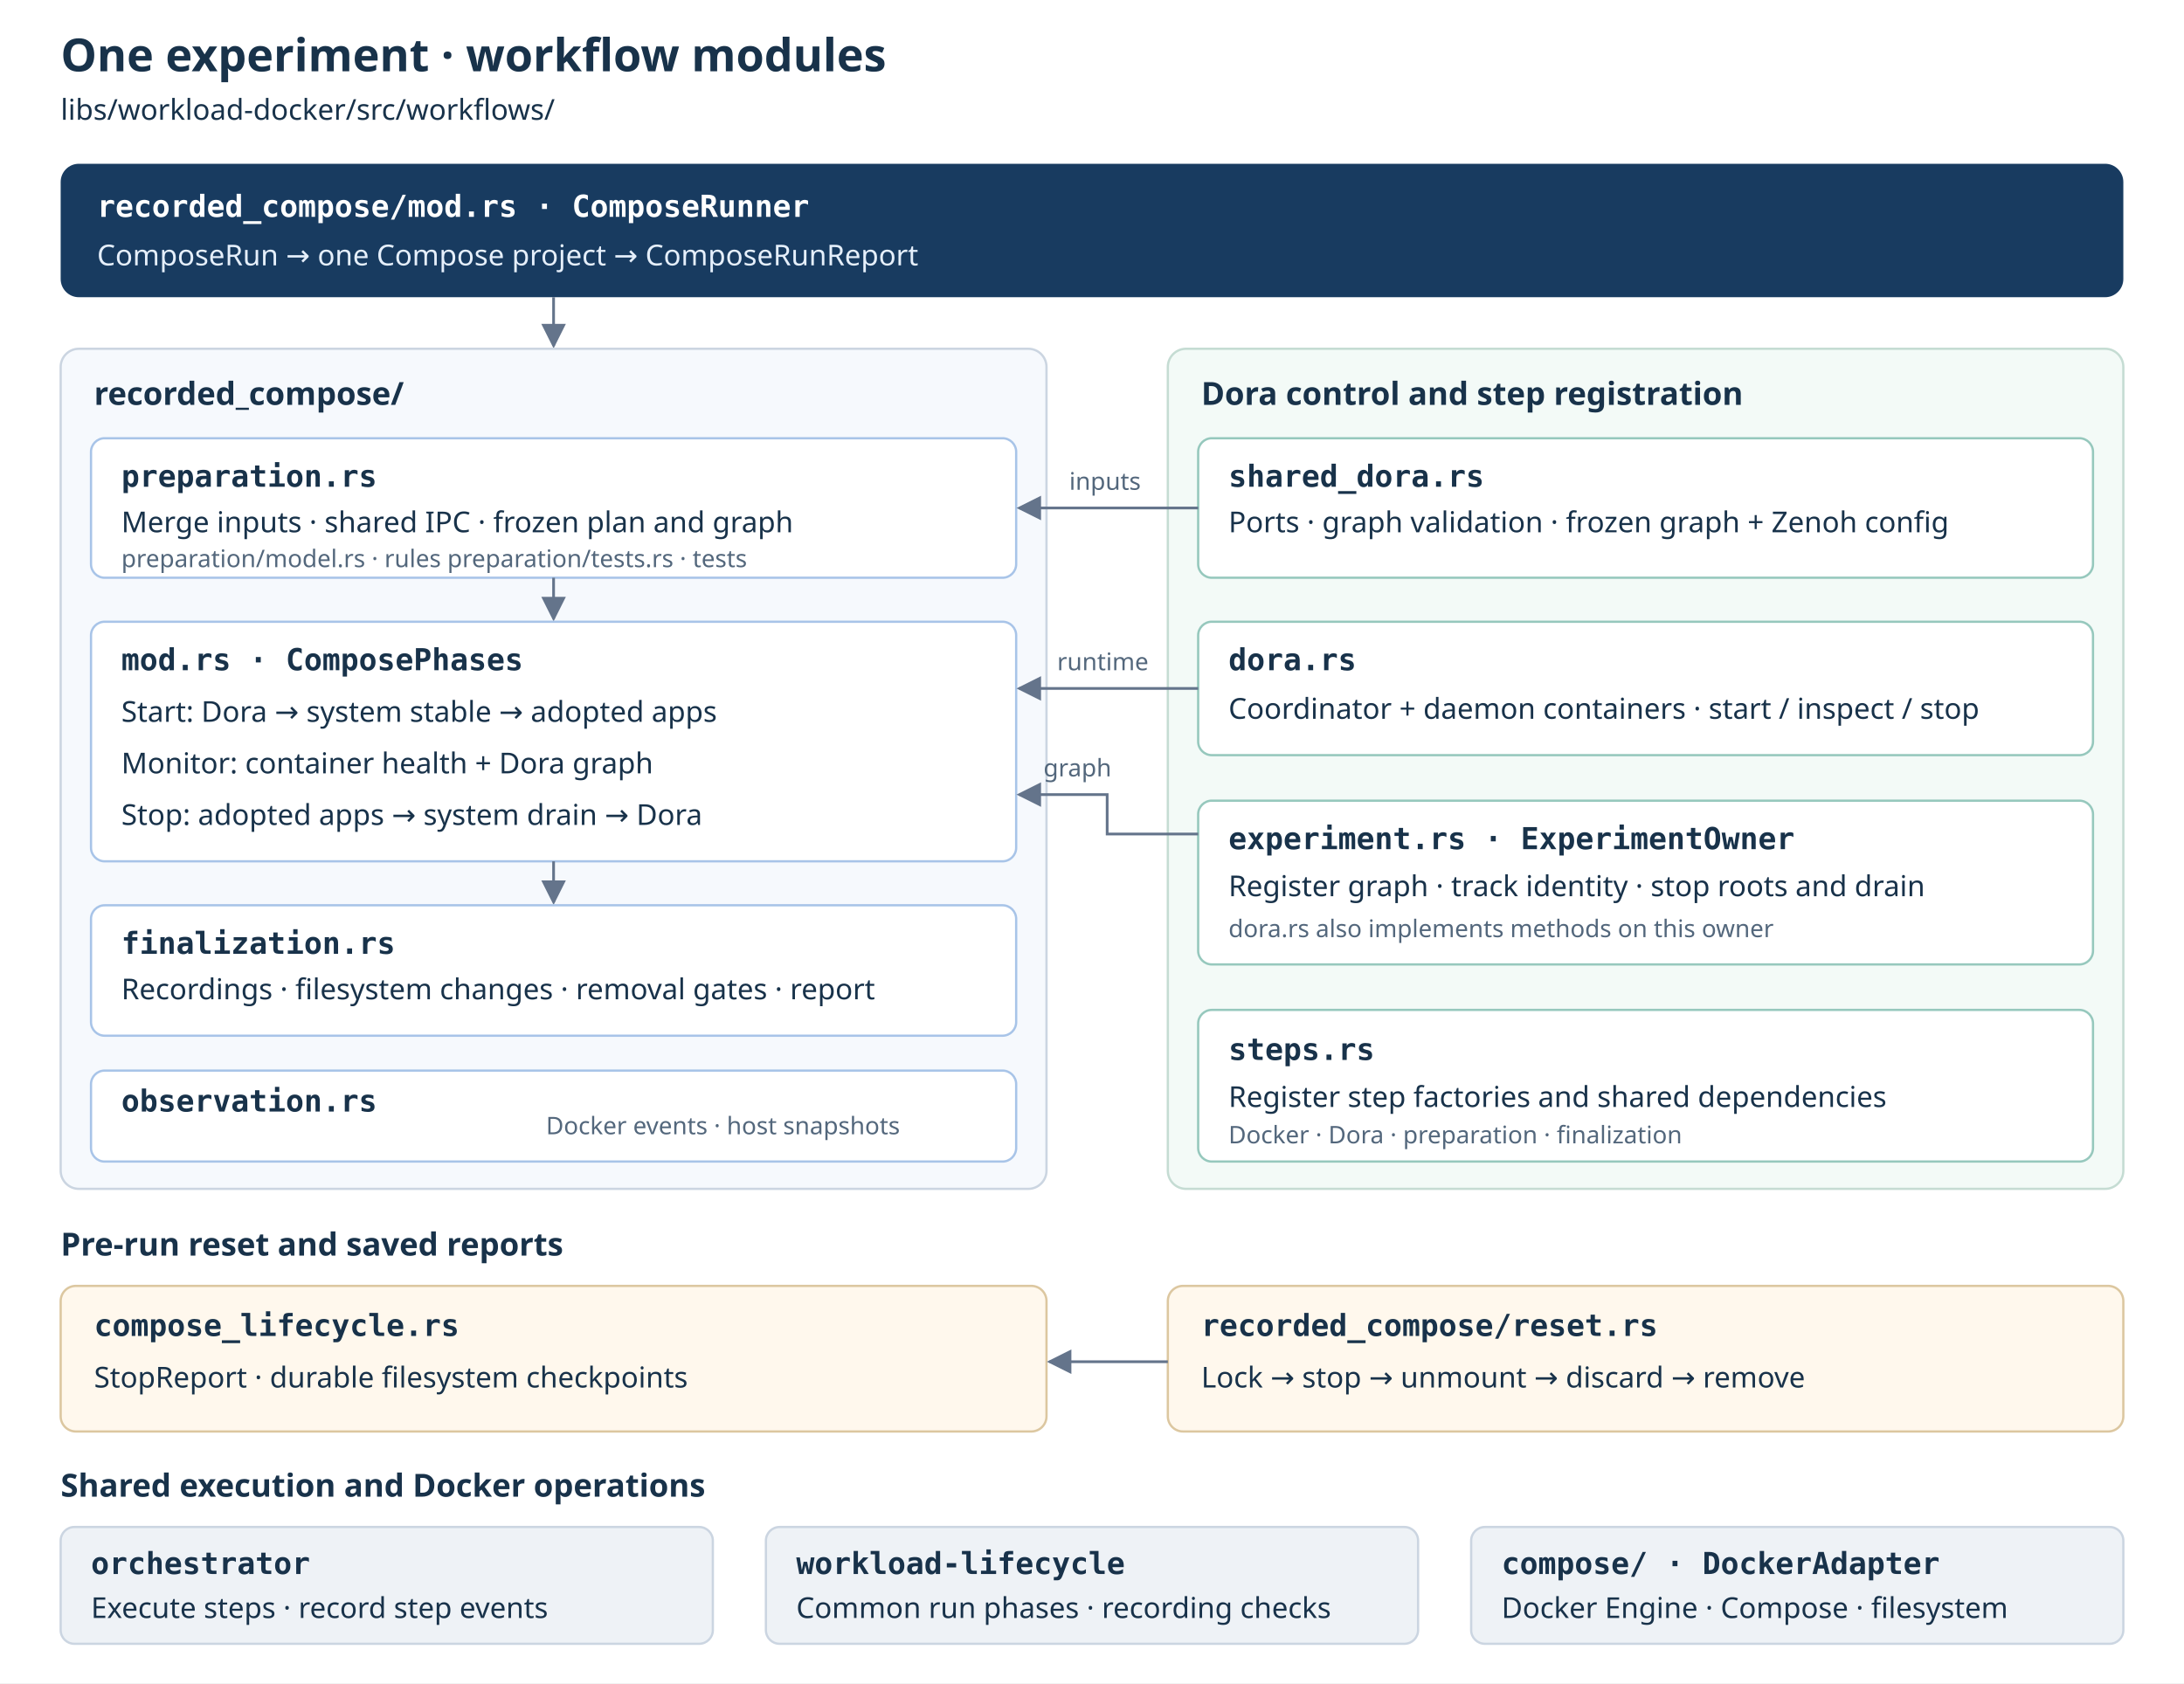
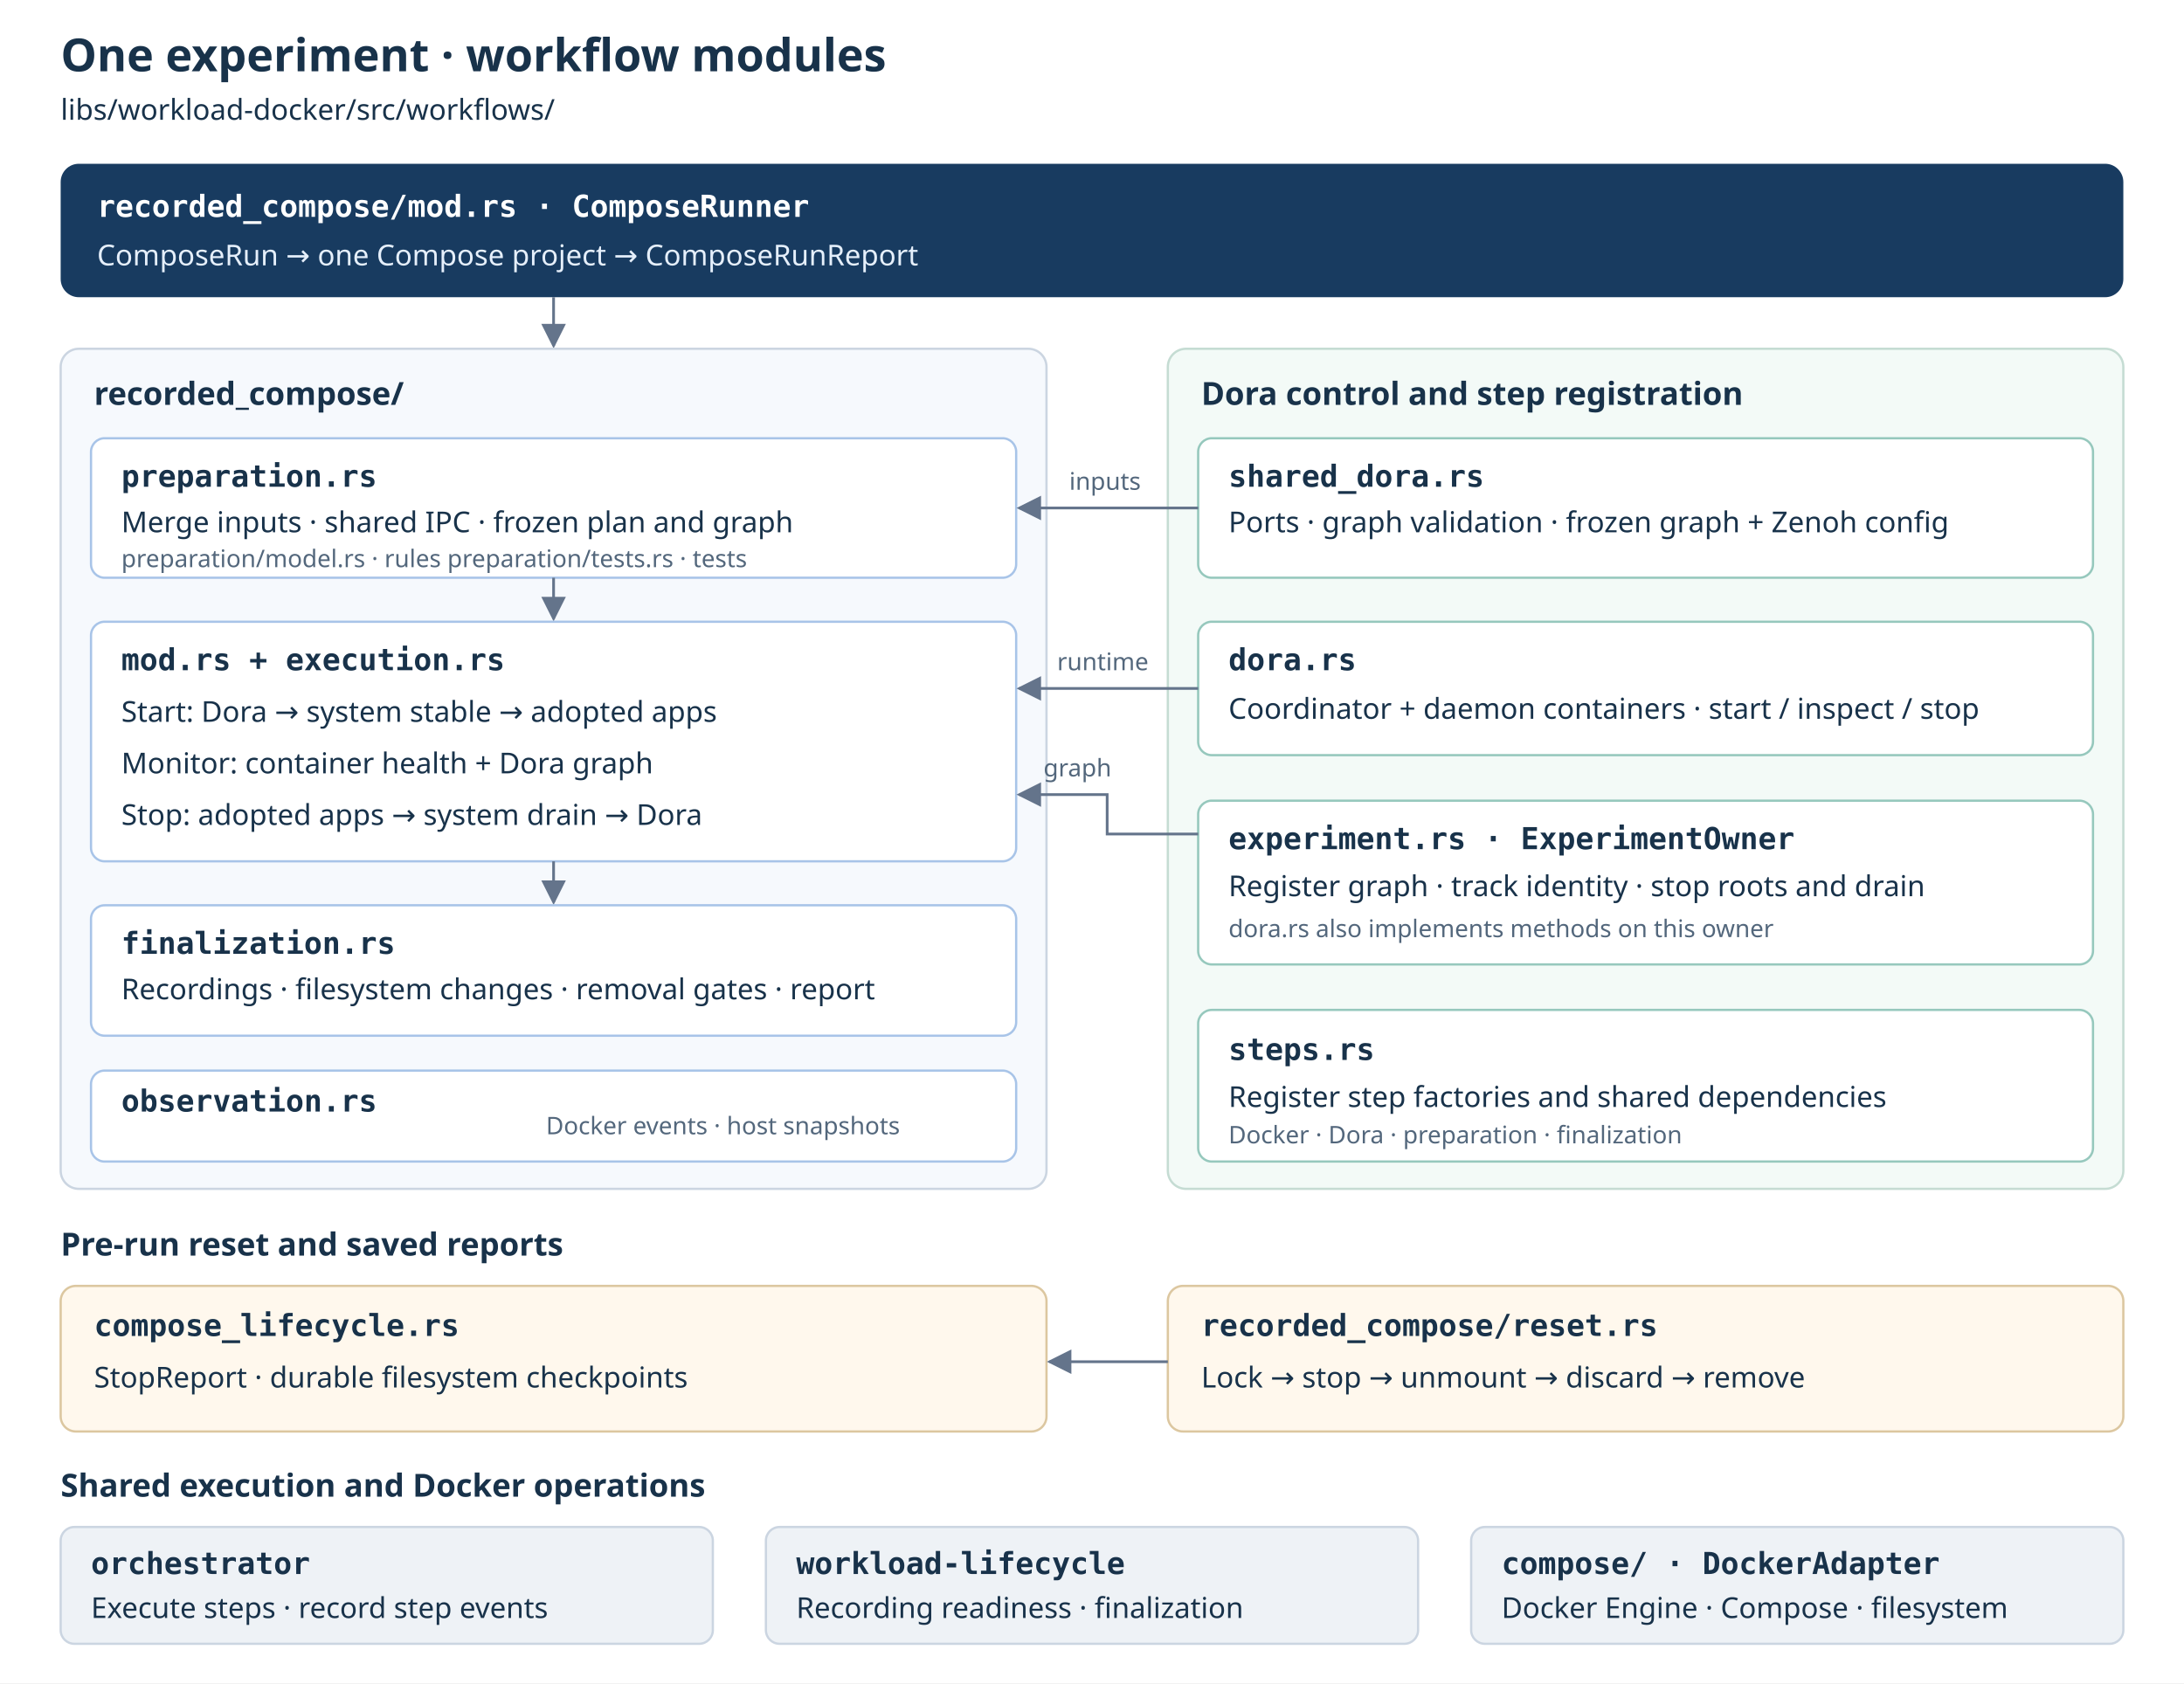
<svg xmlns="http://www.w3.org/2000/svg" width="1440" height="1110" viewBox="0 0 1440 1110" role="img" aria-labelledby="title desc">
  <defs>
    <marker id="arrow" markerWidth="9" markerHeight="9" refX="8" refY="4.5" orient="auto-start-reverse">
      <path d="M0 0L9 4.5L0 9" fill="#64748b" />
    </marker>
    <style>
      text { font-family: ui-sans-serif, system-ui, sans-serif; fill: #18324a; }
      .title { font-size: 30px; font-weight: 750; }
      .heading { font-size: 21px; font-weight: 700; }
      .file { font-family: ui-monospace, monospace; font-size: 20px; font-weight: 650; }
      .body { font-size: 19px; }
      .label { font-size: 16px; fill: #53677c; }
      .group { fill: #f6f9fd; stroke: #cbd5e1; stroke-width: 1.5; }
      .run { fill: white; stroke: #a8c4e8; stroke-width: 1.5; }
      .dora { fill: white; stroke: #96c8bd; stroke-width: 1.5; }
      .line { fill: none; stroke: #64748b; stroke-width: 1.8; marker-end: url(#arrow); }
    </style>
  </defs>
  <rect width="1440" height="1110" fill="#ffffff" />
  <text x="40" y="47" class="title">One experiment · workflow modules</text>
  <text x="40" y="79" class="body">libs/workload-docker/src/workflows/</text>
  <rect x="40" y="108" width="1360" height="88" rx="12" fill="#183b60" />
  <text x="64" y="143" class="file" style="fill:white">recorded_compose/mod.rs · ComposeRunner</text>
  <text x="64" y="175" class="body" style="fill:#e5effb">ComposeRun → one Compose project → ComposeRunReport</text>
  <path d="M365 196V228" class="line" />
  <rect x="40" y="230" width="650" height="554" rx="12" class="group" />
  <text x="62" y="267" class="heading">recorded_compose/</text>
  <rect x="60" y="289" width="610" height="92" rx="9" class="run" />
  <text x="80" y="321" class="file">preparation.rs</text>
  <text x="80" y="351" class="body">Merge inputs · shared IPC · frozen plan and graph</text>
  <text x="80" y="374" class="label">preparation/model.rs · rules     preparation/tests.rs · tests</text>
  <path d="M365 381V408" class="line" />
  <rect x="60" y="410" width="610" height="158" rx="9" class="run" />
-   <text x="80" y="442" class="file">mod.rs · ComposePhases</text>
+   <text x="80" y="442" class="file">mod.rs + execution.rs</text>
  <text x="80" y="476" class="body">Start: Dora → system stable → adopted apps</text>
  <text x="80" y="510" class="body">Monitor: container health + Dora graph</text>
  <text x="80" y="544" class="body">Stop: adopted apps → system drain → Dora</text>
  <path d="M365 568V595" class="line" />
  <rect x="60" y="597" width="610" height="86" rx="9" class="run" />
  <text x="80" y="629" class="file">finalization.rs</text>
  <text x="80" y="659" class="body">Recordings · filesystem changes · removal gates · report</text>
  <rect x="60" y="706" width="610" height="60" rx="9" class="run" />
  <text x="80" y="733" class="file">observation.rs</text>
  <text x="360" y="748" class="label">Docker events · host snapshots</text>
  <rect x="770" y="230" width="630" height="554" rx="12" fill="#f3faf7" stroke="#c5dcd3" stroke-width="1.5" />
  <text x="792" y="267" class="heading">Dora control and step registration</text>
  <rect x="790" y="289" width="590" height="92" rx="9" class="dora" />
  <text x="810" y="321" class="file">shared_dora.rs</text>
  <text x="810" y="351" class="body">Ports · graph validation · frozen graph + Zenoh config</text>
  <path d="M790 335H672" class="line" />
  <text x="705" y="323" class="label">inputs</text>
  <rect x="790" y="410" width="590" height="88" rx="9" class="dora" />
  <text x="810" y="442" class="file">dora.rs</text>
  <text x="810" y="474" class="body">Coordinator + daemon containers · start / inspect / stop</text>
  <path d="M790 454H672" class="line" />
  <text x="697" y="442" class="label">runtime</text>
  <rect x="790" y="528" width="590" height="108" rx="9" class="dora" />
  <text x="810" y="560" class="file">experiment.rs · ExperimentOwner</text>
  <text x="810" y="591" class="body">Register graph · track identity · stop roots and drain</text>
  <text x="810" y="618" class="label">dora.rs also implements methods on this owner</text>
  <path d="M790 550H730V524H672" class="line" />
  <text x="688" y="512" class="label">graph</text>
  <rect x="790" y="666" width="590" height="100" rx="9" class="dora" />
  <text x="810" y="699" class="file">steps.rs</text>
  <text x="810" y="730" class="body">Register step factories and shared dependencies</text>
  <text x="810" y="754" class="label">Docker · Dora · preparation · finalization</text>
  <text x="40" y="828" class="heading">Pre-run reset and saved reports</text>
  <rect x="40" y="848" width="650" height="96" rx="10" fill="#fff8ed" stroke="#dcc7a0" stroke-width="1.5" />
  <text x="62" y="881" class="file">compose_lifecycle.rs</text>
  <text x="62" y="915" class="body">StopReport · durable filesystem checkpoints</text>
  <rect x="770" y="848" width="630" height="96" rx="10" fill="#fff8ed" stroke="#dcc7a0" stroke-width="1.5" />
  <text x="792" y="881" class="file">recorded_compose/reset.rs</text>
  <text x="792" y="915" class="body">Lock → stop → unmount → discard → remove</text>
  <path d="M770 898H692" class="line" />
  <text x="40" y="987" class="heading">Shared execution and Docker operations</text>
  <g fill="#eef2f6" stroke="#cbd5e1" stroke-width="1.5">
    <rect x="40" y="1007" width="430" height="77" rx="9" />
    <rect x="505" y="1007" width="430" height="77" rx="9" />
    <rect x="970" y="1007" width="430" height="77" rx="9" />
  </g>
  <text x="60" y="1038" class="file">orchestrator</text>
  <text x="60" y="1067" class="body">Execute steps · record step events</text>
  <text x="525" y="1038" class="file">workload-lifecycle</text>
-   <text x="525" y="1067" class="body">Common run phases · recording checks</text>
+   <text x="525" y="1067" class="body">Recording readiness · finalization</text>
  <text x="990" y="1038" class="file">compose/ · DockerAdapter</text>
  <text x="990" y="1067" class="body">Docker Engine · Compose · filesystem</text>
</svg>
